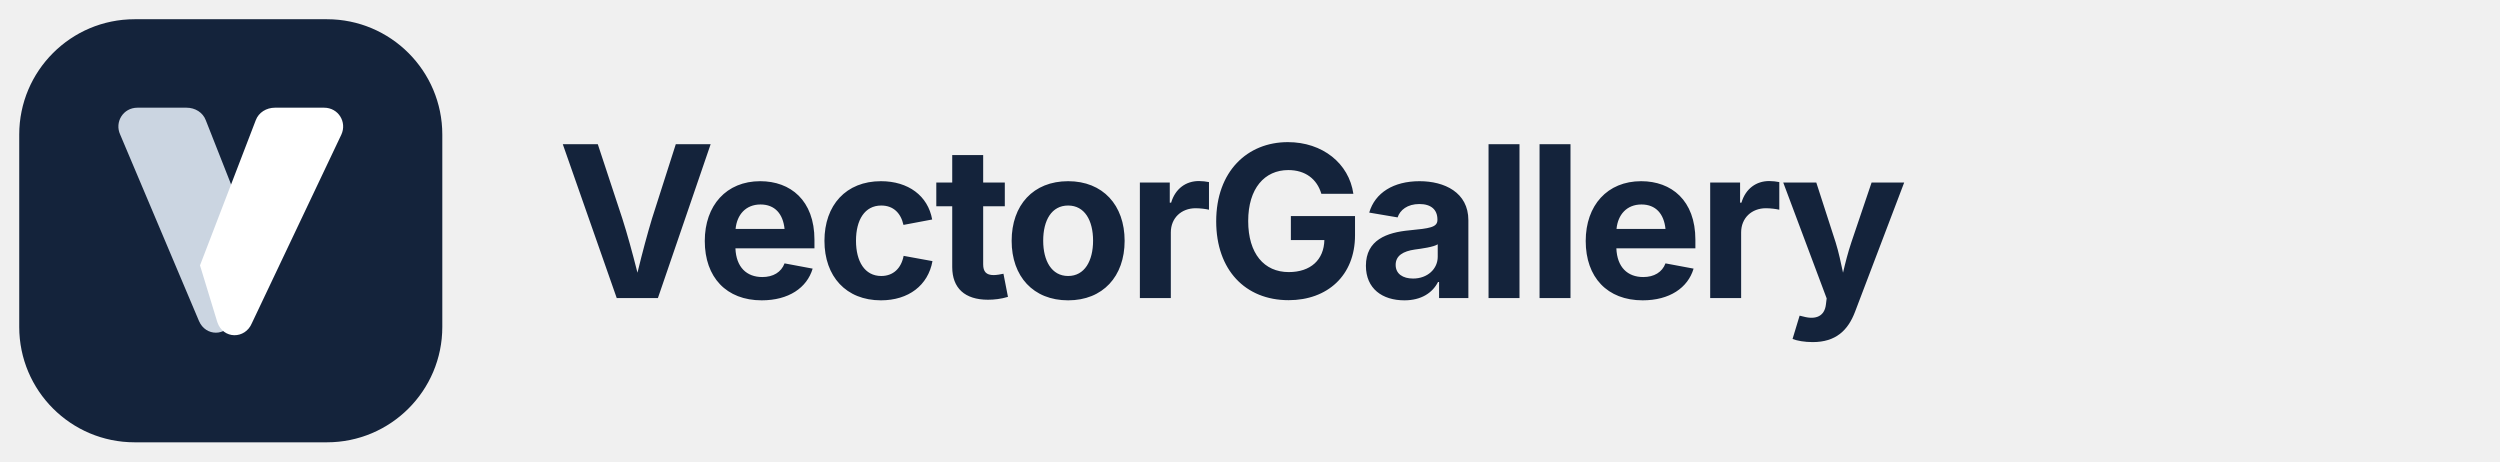
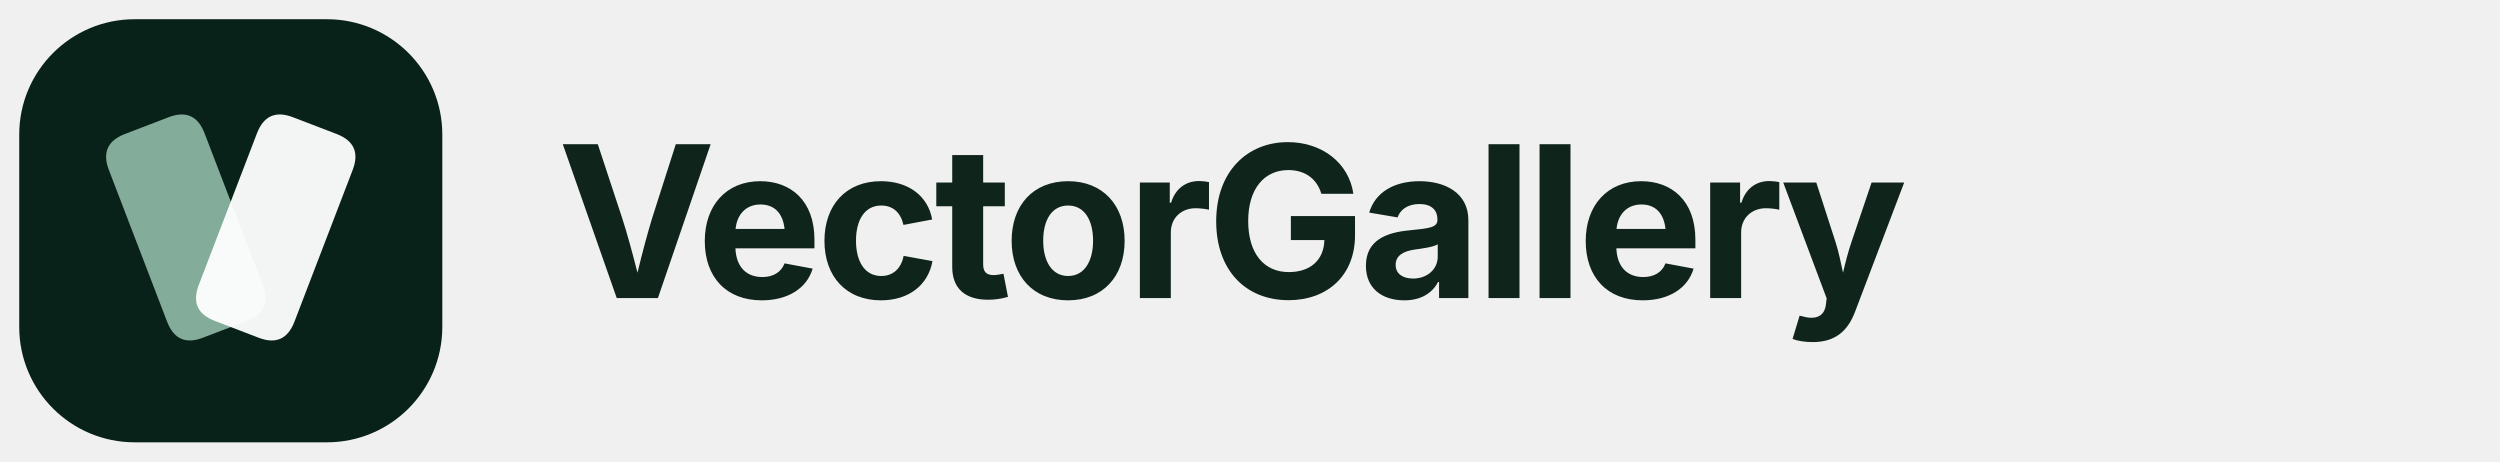
<svg xmlns="http://www.w3.org/2000/svg" viewBox="0 0 260 48" fill="none">
-   <rect x="2" y="2" width="44" height="44" rx="12" fill="#14233B" />
-   <path d="M12.5 14C11.9 12.7 12.8 11.2 14.3 11.2H19.4C20.3 11.2 21.1 11.7 21.4 12.5L26.8 26.2L24.2 33.4C23.5 35 21.4 35 20.7 33.4L12.5 14Z" fill="#CBD5E1" />
-   <path d="M35.5 14C36.1 12.7 35.2 11.2 33.7 11.2H28.6C27.7 11.2 26.9 11.7 26.6 12.5L20.8 27.6L22.6 33.5C23.2 35.3 25.5 35.3 26.2 33.6L35.5 14Z" fill="#FFFFFF" />
-   <text x="58" y="31" fill="#14233B" font-family="Manrope, Inter, -apple-system, BlinkMacSystemFont, sans-serif" font-size="22" font-weight="700" letter-spacing="-0.03em">VectorGallery</text>
+   <rect x="2" y="2" width="44" height="44" rx="12" fill="#092219" />
+   <path d="M12.98 13.94 L17.54 12.19 Q20.23 11.16 21.27 13.85 L27.33 29.64 Q28.36 32.34 25.67 33.37 L21.11 35.12 Q18.42 36.16 17.38 33.46 L11.32 17.67 Q10.29 14.98 12.98 13.94 Z" fill="#B8E7D4" fill-opacity="0.7" />
+   <path d="M30.46 12.19 L35.02 13.94 Q37.71 14.98 36.68 17.67 L30.62 33.46 Q29.58 36.16 26.89 35.12 L22.33 33.37 Q19.64 32.34 20.67 29.64 L26.73 13.85 Q27.77 11.16 30.46 12.19 Z" fill="#FFFFFF" fill-opacity="0.95" />
+   <text x="58" y="31" fill="#0F241B" font-family="Manrope, Inter, -apple-system, BlinkMacSystemFont, sans-serif" font-size="22" font-weight="700" letter-spacing="-0.03em">VectorGallery</text>
</svg>
